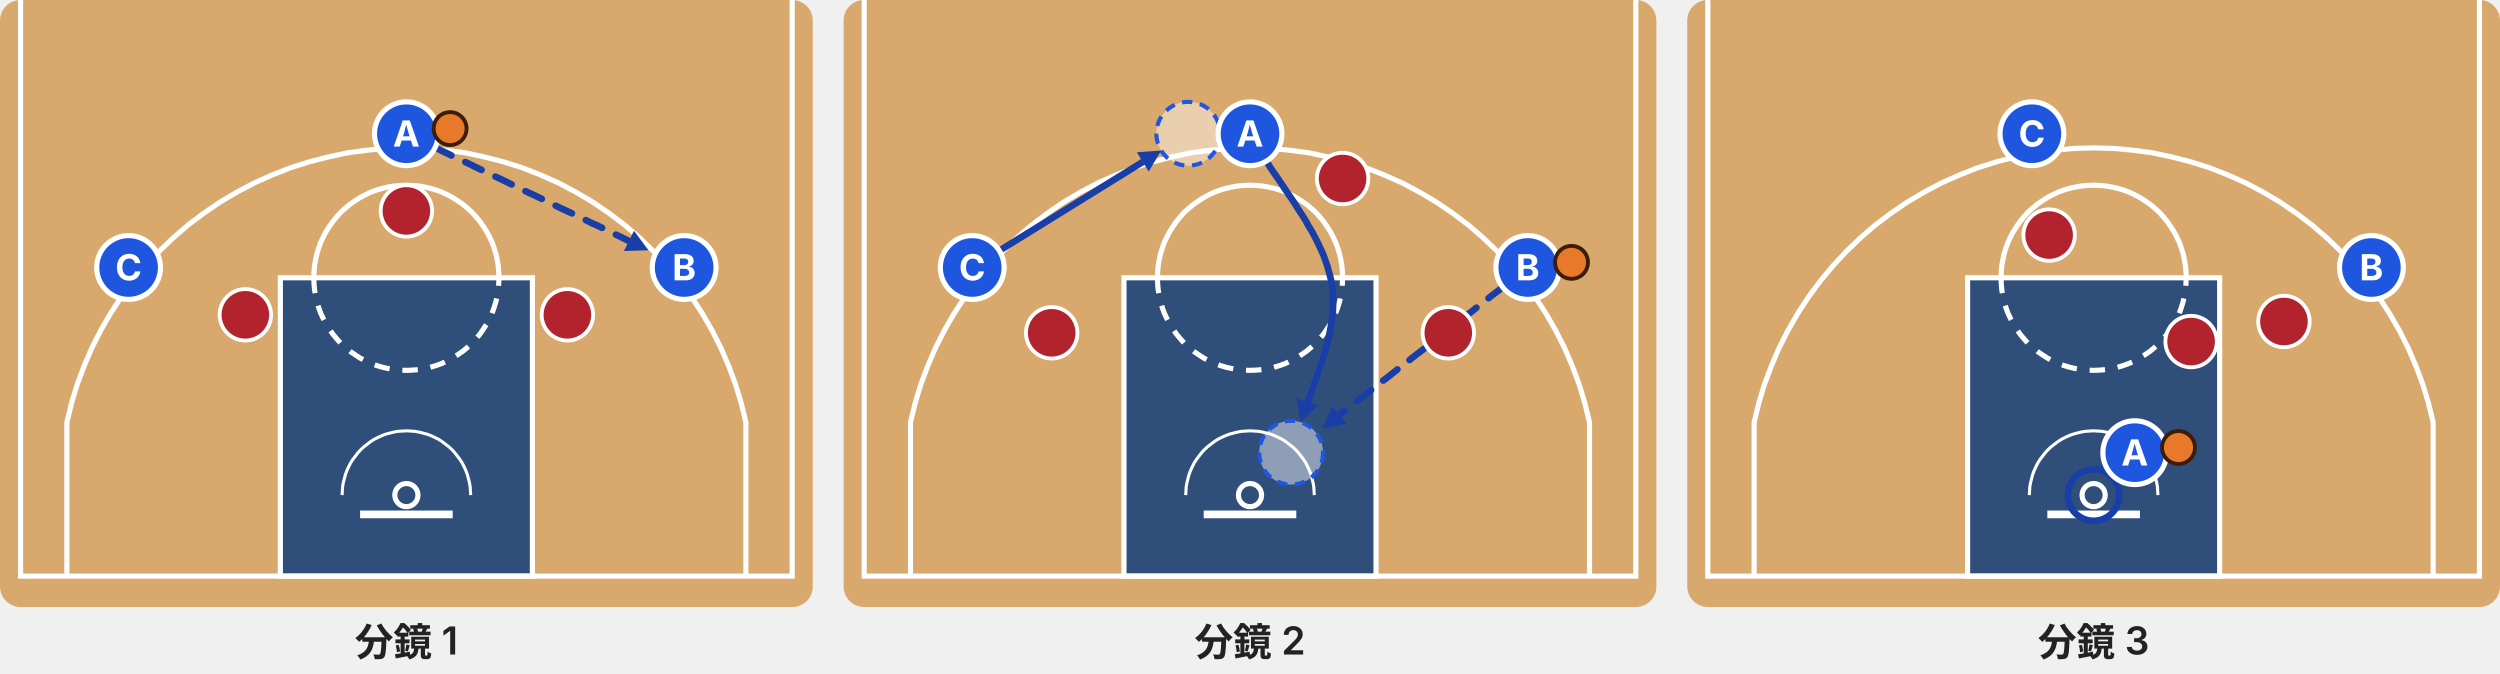
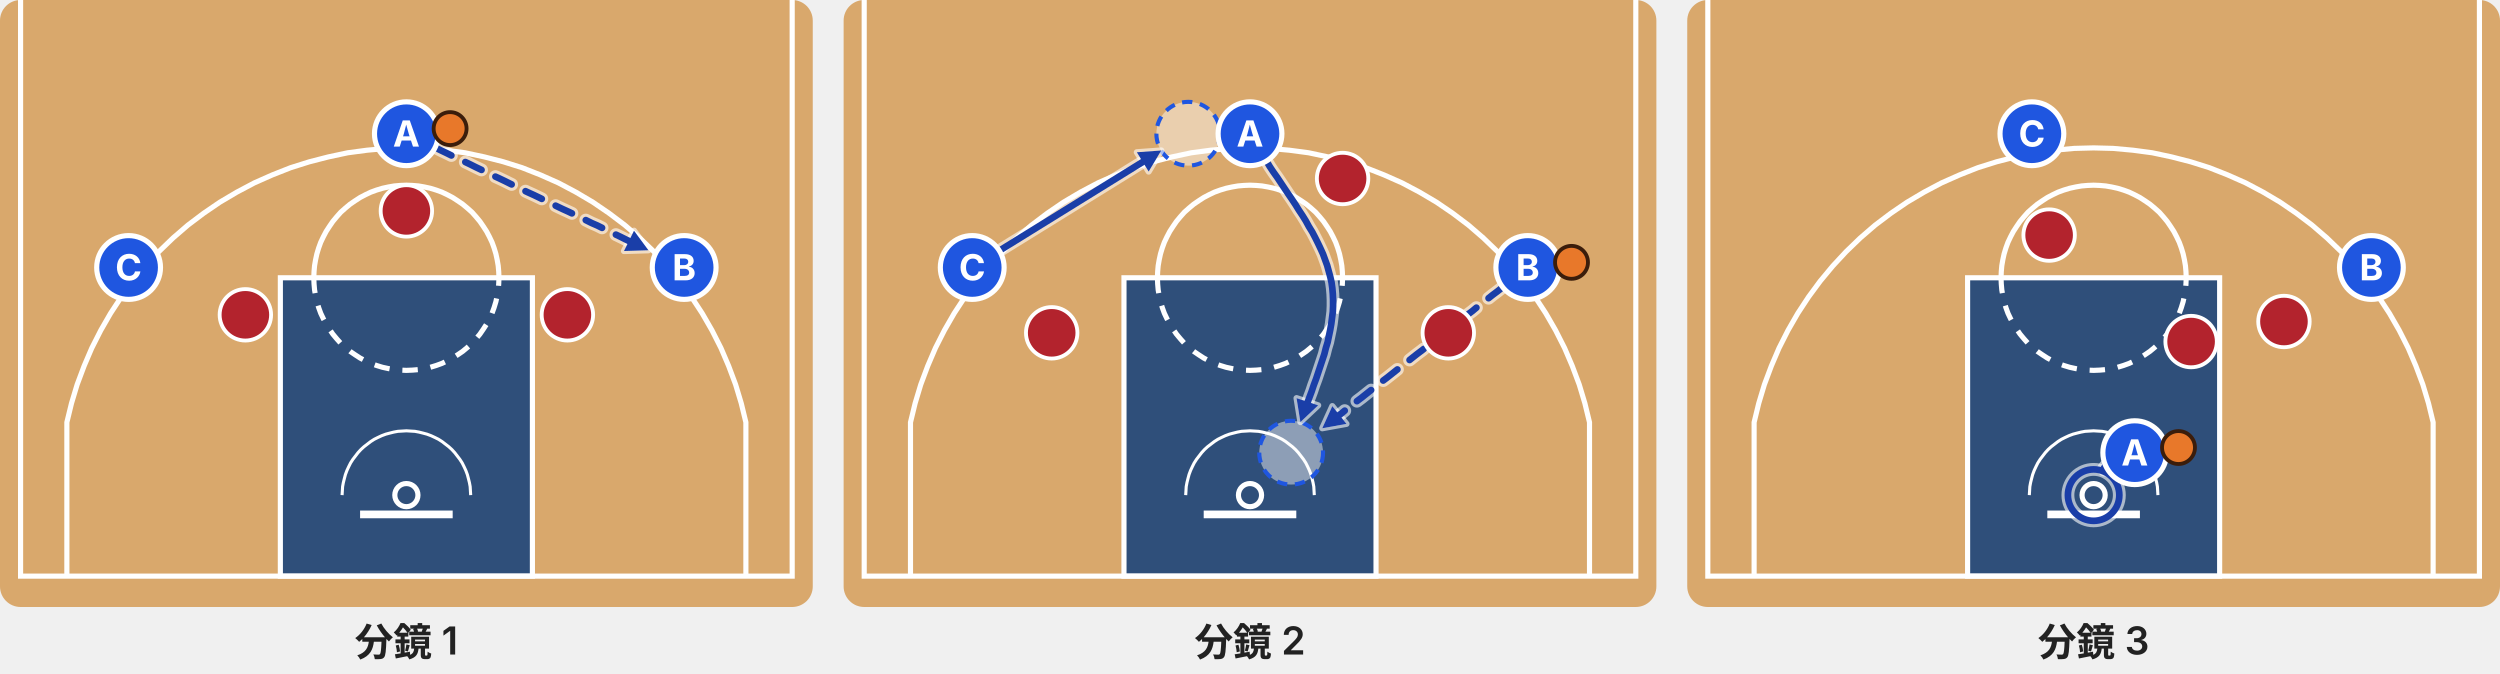
<svg xmlns="http://www.w3.org/2000/svg" viewBox="0 0 972.0 262.0" width="972.0" height="262.0" font-family="-apple-system, 'PingFang TC', 'Noto Sans TC', sans-serif">
  <g transform="translate(0,0)">
    <rect width="316.0" height="236.0" rx="8" fill="#d9a86c" />
    <rect x="109.0" y="108.0" width="98.0" height="116.0" fill="#2f4f7a" stroke="#ffffff" stroke-width="2" />
    <polyline points="8.0,0.0 8.0,224.0 308.0,224.0 308.0,0.0" fill="none" stroke="#ffffff" stroke-width="2" />
    <polyline points="194.0,108.0 193.9,105.6 193.7,103.3 193.3,101.0 192.8,98.7 192.1,96.4 191.3,94.2 190.3,92.1 189.2,90.0 187.9,88.0 186.6,86.1 185.1,84.3 183.5,82.5 181.7,80.9 179.9,79.4 178.0,78.1 176.0,76.8 173.9,75.7 171.8,74.7 169.6,73.9 167.3,73.2 165.0,72.7 162.7,72.3 160.4,72.1 158.0,72.0 155.6,72.1 153.3,72.3 151.0,72.7 148.7,73.2 146.4,73.9 144.2,74.7 142.1,75.7 140.0,76.8 138.0,78.1 136.1,79.4 134.3,80.9 132.5,82.5 130.9,84.3 129.4,86.1 128.1,88.0 126.8,90.0 125.7,92.1 124.7,94.2 123.9,96.4 123.2,98.7 122.7,101.0 122.3,103.3 122.1,105.6 122.0,108.0" fill="none" stroke="#ffffff" stroke-width="2" />
    <polyline points="122.0,108.0 122.1,110.4 122.3,112.7 122.7,115.0 123.2,117.3 123.9,119.6 124.7,121.8 125.7,123.9 126.8,126.0 128.1,128.0 129.4,129.9 130.9,131.7 132.5,133.5 134.3,135.1 136.1,136.6 138.0,137.9 140.0,139.2 142.1,140.3 144.2,141.3 146.4,142.1 148.7,142.8 151.0,143.3 153.3,143.7 155.6,143.9 158.0,144.0 160.4,143.9 162.7,143.7 165.0,143.3 167.3,142.8 169.6,142.1 171.8,141.3 173.9,140.3 176.0,139.2 178.0,137.9 179.9,136.6 181.7,135.1 183.5,133.5 185.1,131.7 186.6,129.9 187.9,128.0 189.2,126.0 190.3,123.9 191.3,121.8 192.1,119.6 192.8,117.3 193.3,115.0 193.7,112.7 193.9,110.4 194.0,108.0" fill="none" stroke="#ffffff" stroke-width="2" stroke-dasharray="6 5" />
    <polyline points="290.0,224.0 290.0,164.2 288.2,156.8 286.0,149.5 283.3,142.3 280.3,135.3 276.8,128.4 273.0,121.8 268.8,115.4 264.3,109.3 259.4,103.4 254.2,97.8 248.7,92.5 242.9,87.5 236.8,82.9 230.5,78.6 223.9,74.7 217.1,71.1 210.1,68.0 203.0,65.2 195.7,62.9 188.3,61.0 180.8,59.4 173.3,58.4 165.6,57.7 158.0,57.5 150.4,57.7 142.7,58.4 135.2,59.4 127.7,61.0 120.3,62.9 113.0,65.2 105.9,68.0 98.9,71.1 92.1,74.7 85.5,78.6 79.2,82.9 73.1,87.5 67.3,92.5 61.8,97.8 56.6,103.4 51.7,109.3 47.2,115.4 43.0,121.8 39.2,128.4 35.7,135.3 32.7,142.3 30.0,149.5 27.8,156.8 26.0,164.2 26.0,224.0" fill="none" stroke="#ffffff" stroke-width="2" />
    <polyline points="183.0,192.5 182.9,190.9 182.8,189.2 182.5,187.6 182.1,186.0 181.7,184.5 181.1,182.9 180.4,181.4 179.7,180.0 178.8,178.6 177.8,177.3 176.8,176.0 175.7,174.8 174.5,173.7 173.2,172.7 171.9,171.7 170.5,170.8 169.1,170.1 167.6,169.4 166.0,168.8 164.5,168.4 162.9,168.0 161.3,167.7 159.6,167.6 158.0,167.5 156.4,167.6 154.7,167.7 153.1,168.0 151.5,168.4 150.0,168.8 148.4,169.4 146.9,170.1 145.5,170.8 144.1,171.7 142.8,172.7 141.5,173.7 140.3,174.8 139.2,176.0 138.2,177.3 137.2,178.6 136.3,180.0 135.6,181.4 134.9,182.9 134.3,184.5 133.9,186.0 133.5,187.6 133.2,189.2 133.1,190.9 133.0,192.5" fill="none" stroke="#ffffff" stroke-width="1.2" />
    <line x1="140.0" y1="200.0" x2="176.0" y2="200.0" stroke="#ffffff" stroke-width="3" />
    <circle cx="158.0" cy="192.5" r="4.5" fill="none" stroke="#ffffff" stroke-width="2" />
+     <polyline points="169.2,57.4 169.3,57.4 171.5,58.5 173.8,59.6 176.0,60.7 178.3,61.8 180.5,62.8 182.8,63.9 185.0,65.0 187.3,66.1 189.5,67.2 191.8,68.3 194.0,69.3 196.3,70.4 198.5,71.5 200.8,72.6 203.0,73.7 205.3,74.8 207.5,75.8 209.8,76.9 212.0,78.0 214.3,79.1 216.5,80.2 218.8,81.3 221.0,82.3 223.3,83.4 225.5,84.5 227.8,85.6 230.0,86.7 232.3,87.7 234.5,88.8 236.8,89.9 239.0,91.0 241.3,92.1 243.5,93.2 245.8,94.3 246.0,94.4" fill="none" stroke="#ffffff" stroke-width="5.0" stroke-linecap="round" stroke-linejoin="round" stroke-opacity="0.6" fill-opacity="0.6" stroke-dasharray="7 6" />
+     <polygon points="252.1,97.3 246.5,89.7 242.6,97.6" fill="#ffffff" stroke="#ffffff" stroke-width="2.4" stroke-linejoin="round" stroke-opacity="0.6" fill-opacity="0.6" />
    <polyline points="169.2,57.4 169.3,57.4 171.5,58.5 173.8,59.6 176.0,60.7 178.3,61.8 180.5,62.8 182.8,63.9 185.0,65.0 187.3,66.1 189.5,67.2 191.8,68.3 194.0,69.3 196.3,70.4 198.5,71.5 200.8,72.6 203.0,73.7 205.3,74.8 207.5,75.8 209.8,76.9 212.0,78.0 214.3,79.1 216.5,80.2 218.8,81.3 221.0,82.3 223.3,83.4 225.5,84.5 227.8,85.6 230.0,86.7 232.3,87.7 234.5,88.8 236.8,89.9 239.0,91.0 241.3,92.1 243.5,93.2 245.8,94.3 246.0,94.4" fill="none" stroke="#1a3ea8" stroke-width="2.6" stroke-linecap="round" stroke-linejoin="round" stroke-dasharray="7 6" />
    <polygon points="252.1,97.3 246.5,89.7 242.6,97.6" fill="#1a3ea8" />
    <circle cx="158.0" cy="82.0" r="10.0" fill="#b3232d" stroke="#fff" stroke-width="1.5" />
    <circle cx="220.6" cy="122.4" r="10.0" fill="#b3232d" stroke="#fff" stroke-width="1.5" />
    <circle cx="95.4" cy="122.4" r="10.0" fill="#b3232d" stroke="#fff" stroke-width="1.5" />
    <circle cx="158.0" cy="52.0" r="12.4" fill="#1f56e0" stroke="#fff" stroke-width="2" />
    <text x="158.0" y="57.0" font-size="14" font-weight="700" fill="#fff" text-anchor="middle">A</text>
    <circle cx="266.0" cy="104.0" r="12.4" fill="#1f56e0" stroke="#fff" stroke-width="2" />
    <text x="266.0" y="109.0" font-size="14" font-weight="700" fill="#fff" text-anchor="middle">B</text>
    <circle cx="50.0" cy="104.0" r="12.4" fill="#1f56e0" stroke="#fff" stroke-width="2" />
    <text x="50.0" y="109.0" font-size="14" font-weight="700" fill="#fff" text-anchor="middle">C</text>
    <circle cx="175.0" cy="50.0" r="6.4" fill="#e8782a" stroke="#3b1d0b" stroke-width="1.5" />
    <text x="158.0" y="255.0" font-size="15" font-weight="600" fill="#222" text-anchor="middle">分鏡 1</text>
  </g>
  <g transform="translate(328,0)">
    <rect width="316.0" height="236.0" rx="8" fill="#d9a86c" />
    <rect x="109.0" y="108.0" width="98.0" height="116.0" fill="#2f4f7a" stroke="#ffffff" stroke-width="2" />
    <polyline points="8.0,0.0 8.0,224.0 308.0,224.0 308.0,0.0" fill="none" stroke="#ffffff" stroke-width="2" />
    <polyline points="194.0,108.0 193.9,105.6 193.7,103.3 193.3,101.0 192.8,98.7 192.1,96.4 191.3,94.2 190.3,92.1 189.2,90.0 187.9,88.0 186.6,86.1 185.1,84.3 183.5,82.5 181.7,80.9 179.9,79.4 178.0,78.1 176.0,76.8 173.9,75.7 171.8,74.7 169.6,73.9 167.3,73.2 165.0,72.7 162.7,72.3 160.4,72.1 158.0,72.0 155.6,72.1 153.3,72.3 151.0,72.7 148.7,73.2 146.4,73.9 144.2,74.7 142.1,75.7 140.0,76.8 138.0,78.1 136.1,79.4 134.3,80.9 132.5,82.5 130.9,84.3 129.4,86.1 128.1,88.0 126.8,90.0 125.7,92.1 124.7,94.2 123.9,96.4 123.2,98.7 122.7,101.0 122.3,103.3 122.1,105.6 122.0,108.0" fill="none" stroke="#ffffff" stroke-width="2" />
    <polyline points="122.0,108.0 122.1,110.4 122.3,112.7 122.7,115.0 123.2,117.3 123.9,119.6 124.7,121.8 125.7,123.9 126.8,126.0 128.1,128.0 129.4,129.9 130.9,131.7 132.5,133.5 134.3,135.1 136.1,136.6 138.0,137.9 140.0,139.2 142.1,140.3 144.2,141.3 146.4,142.1 148.7,142.8 151.0,143.3 153.3,143.7 155.6,143.9 158.0,144.0 160.4,143.9 162.7,143.7 165.0,143.3 167.3,142.8 169.6,142.1 171.8,141.3 173.9,140.3 176.0,139.2 178.0,137.9 179.9,136.6 181.7,135.1 183.5,133.5 185.1,131.7 186.6,129.9 187.9,128.0 189.2,126.0 190.3,123.9 191.3,121.8 192.1,119.6 192.8,117.3 193.3,115.0 193.7,112.7 193.9,110.4 194.0,108.0" fill="none" stroke="#ffffff" stroke-width="2" stroke-dasharray="6 5" />
    <polyline points="290.0,224.0 290.0,164.2 288.2,156.8 286.0,149.5 283.3,142.3 280.3,135.3 276.8,128.4 273.0,121.8 268.8,115.4 264.3,109.3 259.4,103.4 254.2,97.8 248.7,92.5 242.9,87.5 236.8,82.9 230.5,78.6 223.9,74.7 217.1,71.1 210.1,68.0 203.0,65.2 195.7,62.9 188.3,61.0 180.8,59.4 173.3,58.4 165.6,57.7 158.0,57.5 150.4,57.7 142.7,58.4 135.2,59.4 127.7,61.0 120.3,62.9 113.0,65.2 105.9,68.0 98.9,71.1 92.1,74.7 85.5,78.6 79.2,82.9 73.1,87.5 67.3,92.5 61.8,97.8 56.6,103.4 51.7,109.3 47.2,115.4 43.0,121.8 39.2,128.4 35.7,135.3 32.7,142.3 30.0,149.5 27.8,156.8 26.0,164.2 26.0,224.0" fill="none" stroke="#ffffff" stroke-width="2" />
    <polyline points="183.0,192.5 182.9,190.9 182.8,189.2 182.5,187.6 182.1,186.0 181.7,184.5 181.1,182.9 180.4,181.4 179.7,180.0 178.8,178.6 177.8,177.3 176.8,176.0 175.7,174.8 174.5,173.7 173.2,172.7 171.9,171.7 170.5,170.8 169.1,170.1 167.6,169.4 166.0,168.8 164.5,168.4 162.9,168.0 161.3,167.7 159.6,167.6 158.0,167.5 156.4,167.6 154.7,167.7 153.1,168.0 151.5,168.4 150.0,168.8 148.4,169.4 146.9,170.1 145.5,170.8 144.1,171.7 142.8,172.7 141.5,173.7 140.3,174.8 139.2,176.0 138.2,177.3 137.2,178.6 136.3,180.0 135.6,181.4 134.9,182.9 134.3,184.5 133.9,186.0 133.5,187.6 133.2,189.2 133.1,190.9 133.0,192.5" fill="none" stroke="#ffffff" stroke-width="1.2" />
    <line x1="140.0" y1="200.0" x2="176.0" y2="200.0" stroke="#ffffff" stroke-width="3" />
    <circle cx="158.0" cy="192.5" r="4.5" fill="none" stroke="#ffffff" stroke-width="2" />
    <circle cx="174.0" cy="176.0" r="12.4" fill="#ffffff" fill-opacity="0.45" stroke="#1f56e0" stroke-width="1.6" stroke-dasharray="4 3" />
    <circle cx="134.0" cy="52.0" r="12.4" fill="#ffffff" fill-opacity="0.45" stroke="#1f56e0" stroke-width="1.6" stroke-dasharray="4 3" />
+     <polyline points="164.3,62.6 164.4,62.6 165.7,64.8 167.1,66.9 168.6,69.0 170.0,71.1 171.4,73.2 172.8,75.3 174.3,77.5 175.7,79.6 177.0,81.7 178.4,83.8 179.7,85.9 180.9,88.1 182.2,90.2 183.3,92.3 184.4,94.5 185.4,96.6 186.4,98.8 187.2,101.0 188.0,103.2 188.6,105.4 189.2,107.6 189.7,109.8 190.0,112.0 190.2,114.3 190.3,116.6 190.3,118.9 190.2,121.2 189.9,123.6 189.6,125.9 189.2,128.2 188.7,130.6 188.2,133.0 187.5,135.3 186.9,137.7 186.1,140.1 185.3,142.5 184.5,144.9 183.7,147.3 182.8,149.7 182.0,152.1 181.1,154.5 180.2,156.9 179.9,157.7" fill="none" stroke="#ffffff" stroke-width="5.0" stroke-linecap="round" stroke-linejoin="round" stroke-opacity="0.6" fill-opacity="0.6" />
+     <polygon points="177.6,164.1 184.5,157.6 176.1,154.8" fill="#ffffff" stroke="#ffffff" stroke-width="2.4" stroke-linejoin="round" stroke-opacity="0.6" fill-opacity="0.6" />
    <polyline points="164.3,62.6 164.4,62.6 165.7,64.8 167.1,66.9 168.6,69.0 170.0,71.1 171.4,73.2 172.8,75.3 174.3,77.5 175.7,79.6 177.0,81.7 178.4,83.8 179.7,85.9 180.9,88.1 182.2,90.2 183.3,92.3 184.4,94.5 185.4,96.6 186.4,98.8 187.2,101.0 188.0,103.2 188.6,105.4 189.2,107.6 189.7,109.8 190.0,112.0 190.2,114.3 190.3,116.6 190.3,118.9 190.2,121.2 189.9,123.6 189.6,125.9 189.2,128.2 188.7,130.6 188.2,133.0 187.5,135.3 186.9,137.7 186.1,140.1 185.3,142.5 184.5,144.9 183.7,147.3 182.8,149.7 182.0,152.1 181.1,154.5 180.2,156.9 179.9,157.7" fill="none" stroke="#1a3ea8" stroke-width="2.6" stroke-linecap="round" stroke-linejoin="round" />
    <polygon points="177.6,164.1 184.5,157.6 176.1,154.8" fill="#1a3ea8" />
+     <polyline points="60.5,97.5 62.6,96.2 64.7,94.9 66.8,93.6 68.9,92.3 71.0,91.0 73.1,89.7 75.2,88.4 77.3,87.1 79.4,85.8 81.5,84.5 83.6,83.2 85.7,81.9 87.8,80.6 89.9,79.3 92.0,78.0 94.1,76.7 96.2,75.4 98.3,74.1 100.4,72.8 102.5,71.5 104.6,70.2 106.7,68.9 108.8,67.6 110.9,66.3 113.0,65.0 115.1,63.7 117.2,62.4 117.7,62.1" fill="none" stroke="#ffffff" stroke-width="5.0" stroke-linecap="round" stroke-linejoin="round" stroke-opacity="0.6" fill-opacity="0.6" />
+     <polygon points="123.5,58.5 114.0,59.2 118.6,66.7" fill="#ffffff" stroke="#ffffff" stroke-width="2.4" stroke-linejoin="round" stroke-opacity="0.6" fill-opacity="0.6" />
    <polyline points="60.5,97.5 62.6,96.2 64.7,94.9 66.8,93.6 68.9,92.3 71.0,91.0 73.1,89.7 75.2,88.4 77.3,87.1 79.4,85.8 81.5,84.5 83.6,83.2 85.7,81.9 87.8,80.6 89.9,79.3 92.0,78.0 94.1,76.7 96.2,75.4 98.3,74.1 100.4,72.8 102.5,71.5 104.6,70.2 106.7,68.9 108.8,67.6 110.9,66.3 113.0,65.0 115.1,63.7 117.2,62.4 117.7,62.1" fill="none" stroke="#1a3ea8" stroke-width="2.6" stroke-linecap="round" stroke-linejoin="round" />
    <polygon points="123.5,58.5 114.0,59.2 118.6,66.7" fill="#1a3ea8" />
+     <polyline points="256.2,111.6 256.2,111.7 254.3,113.2 252.3,114.7 250.3,116.3 248.4,117.8 246.4,119.3 244.5,120.9 242.5,122.4 240.6,123.9 238.6,125.4 236.6,127.0 234.7,128.5 232.7,130.0 230.8,131.6 228.8,133.1 226.9,134.6 224.9,136.2 222.9,137.7 221.0,139.2 219.0,140.8 217.1,142.3 215.1,143.8 213.1,145.4 211.2,146.9 209.2,148.4 207.3,150.0 205.3,151.5 203.4,153.0 201.4,154.6 199.4,156.1 197.5,157.6 195.5,159.1 193.6,160.7 191.6,162.2 191.5,162.3" fill="none" stroke="#ffffff" stroke-width="5.0" stroke-linecap="round" stroke-linejoin="round" stroke-opacity="0.6" fill-opacity="0.6" stroke-dasharray="7 6" />
+     <polygon points="186.1,166.5 195.5,164.8 190.0,157.9" fill="#ffffff" stroke="#ffffff" stroke-width="2.4" stroke-linejoin="round" stroke-opacity="0.6" fill-opacity="0.6" />
    <polyline points="256.2,111.6 256.2,111.7 254.3,113.2 252.3,114.7 250.3,116.3 248.4,117.8 246.4,119.3 244.5,120.9 242.5,122.4 240.6,123.9 238.6,125.4 236.6,127.0 234.7,128.5 232.7,130.0 230.8,131.6 228.8,133.1 226.9,134.6 224.9,136.2 222.9,137.7 221.0,139.2 219.0,140.8 217.1,142.3 215.1,143.8 213.1,145.4 211.2,146.9 209.2,148.4 207.3,150.0 205.3,151.5 203.4,153.0 201.4,154.6 199.4,156.1 197.5,157.6 195.5,159.1 193.6,160.7 191.6,162.2 191.5,162.3" fill="none" stroke="#1a3ea8" stroke-width="2.6" stroke-linecap="round" stroke-linejoin="round" stroke-dasharray="7 6" />
    <polygon points="186.1,166.5 195.5,164.8 190.0,157.9" fill="#1a3ea8" />
    <circle cx="194.0" cy="69.4" r="10.0" fill="#b3232d" stroke="#fff" stroke-width="1.5" />
    <circle cx="235.1" cy="129.4" r="10.0" fill="#b3232d" stroke="#fff" stroke-width="1.5" />
    <circle cx="80.9" cy="129.4" r="10.0" fill="#b3232d" stroke="#fff" stroke-width="1.5" />
    <circle cx="158.0" cy="52.0" r="12.4" fill="#1f56e0" stroke="#fff" stroke-width="2" />
    <text x="158.0" y="57.0" font-size="14" font-weight="700" fill="#fff" text-anchor="middle">A</text>
    <circle cx="266.0" cy="104.0" r="12.4" fill="#1f56e0" stroke="#fff" stroke-width="2" />
    <text x="266.0" y="109.0" font-size="14" font-weight="700" fill="#fff" text-anchor="middle">B</text>
    <circle cx="50.0" cy="104.0" r="12.4" fill="#1f56e0" stroke="#fff" stroke-width="2" />
    <text x="50.0" y="109.0" font-size="14" font-weight="700" fill="#fff" text-anchor="middle">C</text>
    <circle cx="283.0" cy="102.0" r="6.4" fill="#e8782a" stroke="#3b1d0b" stroke-width="1.5" />
    <text x="158.0" y="255.0" font-size="15" font-weight="600" fill="#222" text-anchor="middle">分鏡 2</text>
  </g>
  <g transform="translate(656,0)">
    <rect width="316.0" height="236.0" rx="8" fill="#d9a86c" />
    <rect x="109.0" y="108.0" width="98.0" height="116.0" fill="#2f4f7a" stroke="#ffffff" stroke-width="2" />
    <polyline points="8.0,0.0 8.0,224.0 308.0,224.0 308.0,0.0" fill="none" stroke="#ffffff" stroke-width="2" />
    <polyline points="194.0,108.0 193.9,105.6 193.7,103.3 193.3,101.0 192.8,98.7 192.1,96.4 191.3,94.2 190.3,92.1 189.2,90.0 187.9,88.0 186.6,86.1 185.1,84.3 183.5,82.5 181.7,80.9 179.9,79.4 178.0,78.1 176.0,76.8 173.9,75.7 171.8,74.7 169.6,73.9 167.3,73.2 165.0,72.7 162.7,72.3 160.4,72.1 158.0,72.0 155.6,72.1 153.3,72.3 151.0,72.7 148.7,73.2 146.4,73.9 144.2,74.7 142.1,75.7 140.0,76.8 138.0,78.1 136.1,79.4 134.3,80.9 132.5,82.5 130.9,84.3 129.4,86.1 128.1,88.0 126.8,90.0 125.7,92.1 124.7,94.2 123.9,96.4 123.2,98.7 122.7,101.0 122.3,103.3 122.1,105.6 122.0,108.0" fill="none" stroke="#ffffff" stroke-width="2" />
    <polyline points="122.0,108.0 122.1,110.4 122.3,112.7 122.7,115.0 123.2,117.3 123.9,119.6 124.7,121.8 125.7,123.9 126.8,126.0 128.1,128.0 129.4,129.9 130.9,131.7 132.5,133.5 134.3,135.1 136.1,136.6 138.0,137.9 140.0,139.2 142.1,140.3 144.2,141.3 146.4,142.1 148.7,142.8 151.0,143.3 153.3,143.7 155.6,143.9 158.0,144.0 160.4,143.9 162.7,143.7 165.0,143.3 167.3,142.8 169.6,142.1 171.8,141.3 173.9,140.3 176.0,139.2 178.0,137.9 179.9,136.6 181.7,135.1 183.5,133.5 185.1,131.7 186.6,129.9 187.9,128.0 189.2,126.0 190.3,123.9 191.3,121.8 192.1,119.6 192.8,117.3 193.3,115.0 193.7,112.7 193.9,110.4 194.0,108.0" fill="none" stroke="#ffffff" stroke-width="2" stroke-dasharray="6 5" />
    <polyline points="290.0,224.0 290.0,164.2 288.2,156.8 286.0,149.5 283.3,142.3 280.3,135.3 276.8,128.4 273.0,121.8 268.8,115.4 264.3,109.3 259.4,103.4 254.2,97.8 248.7,92.5 242.9,87.5 236.8,82.9 230.5,78.6 223.9,74.7 217.1,71.1 210.1,68.0 203.0,65.2 195.7,62.9 188.3,61.0 180.8,59.4 173.3,58.4 165.6,57.7 158.0,57.5 150.4,57.7 142.7,58.4 135.2,59.4 127.7,61.0 120.3,62.9 113.0,65.2 105.9,68.0 98.9,71.1 92.1,74.7 85.5,78.6 79.2,82.9 73.1,87.5 67.3,92.5 61.8,97.8 56.6,103.4 51.7,109.3 47.2,115.4 43.0,121.8 39.2,128.4 35.7,135.3 32.7,142.3 30.0,149.5 27.8,156.8 26.0,164.2 26.0,224.0" fill="none" stroke="#ffffff" stroke-width="2" />
    <polyline points="183.0,192.5 182.9,190.9 182.8,189.2 182.5,187.6 182.1,186.0 181.7,184.5 181.1,182.9 180.4,181.4 179.7,180.0 178.8,178.6 177.8,177.3 176.8,176.0 175.7,174.8 174.5,173.7 173.2,172.7 171.9,171.7 170.5,170.8 169.1,170.1 167.6,169.4 166.0,168.8 164.5,168.4 162.9,168.0 161.3,167.7 159.6,167.6 158.0,167.5 156.4,167.6 154.7,167.7 153.1,168.0 151.5,168.4 150.0,168.8 148.4,169.4 146.9,170.1 145.5,170.8 144.1,171.7 142.8,172.7 141.5,173.7 140.3,174.8 139.2,176.0 138.2,177.3 137.2,178.6 136.3,180.0 135.6,181.4 134.9,182.9 134.3,184.5 133.9,186.0 133.5,187.6 133.2,189.2 133.1,190.9 133.0,192.5" fill="none" stroke="#ffffff" stroke-width="1.2" />
    <line x1="140.0" y1="200.0" x2="176.0" y2="200.0" stroke="#ffffff" stroke-width="3" />
    <circle cx="158.0" cy="192.5" r="4.5" fill="none" stroke="#ffffff" stroke-width="2" />
+     <polyline points="163.0,181.5 161.7,183.2" fill="none" stroke="#ffffff" stroke-width="6.0" stroke-linecap="round" stroke-linejoin="round" stroke-opacity="0.6" fill-opacity="0.6" stroke-dasharray="1 6" />
+     <circle cx="158.0" cy="192.5" r="10.0" fill="none" stroke="#ffffff" stroke-width="5.0" stroke-opacity="0.6" fill-opacity="0.6" />
    <polyline points="163.0,181.5 161.7,183.2" fill="none" stroke="#1a3ea8" stroke-width="3.6" stroke-linecap="round" stroke-linejoin="round" stroke-dasharray="1 6" />
    <circle cx="158.0" cy="192.5" r="10.0" fill="none" stroke="#1a3ea8" stroke-width="2.6" />
    <circle cx="195.9" cy="132.8" r="10.0" fill="#b3232d" stroke="#fff" stroke-width="1.5" />
    <circle cx="232.0" cy="125.0" r="10.0" fill="#b3232d" stroke="#fff" stroke-width="1.5" />
    <circle cx="140.7" cy="91.4" r="10.0" fill="#b3232d" stroke="#fff" stroke-width="1.5" />
    <circle cx="174.0" cy="176.0" r="12.4" fill="#1f56e0" stroke="#fff" stroke-width="2" />
    <text x="174.0" y="181.0" font-size="14" font-weight="700" fill="#fff" text-anchor="middle">A</text>
    <circle cx="266.0" cy="104.0" r="12.4" fill="#1f56e0" stroke="#fff" stroke-width="2" />
    <text x="266.0" y="109.0" font-size="14" font-weight="700" fill="#fff" text-anchor="middle">B</text>
    <circle cx="134.0" cy="52.0" r="12.4" fill="#1f56e0" stroke="#fff" stroke-width="2" />
    <text x="134.0" y="57.0" font-size="14" font-weight="700" fill="#fff" text-anchor="middle">C</text>
    <circle cx="191.0" cy="174.0" r="6.4" fill="#e8782a" stroke="#3b1d0b" stroke-width="1.5" />
    <text x="158.0" y="255.0" font-size="15" font-weight="600" fill="#222" text-anchor="middle">分鏡 3</text>
  </g>
</svg>
